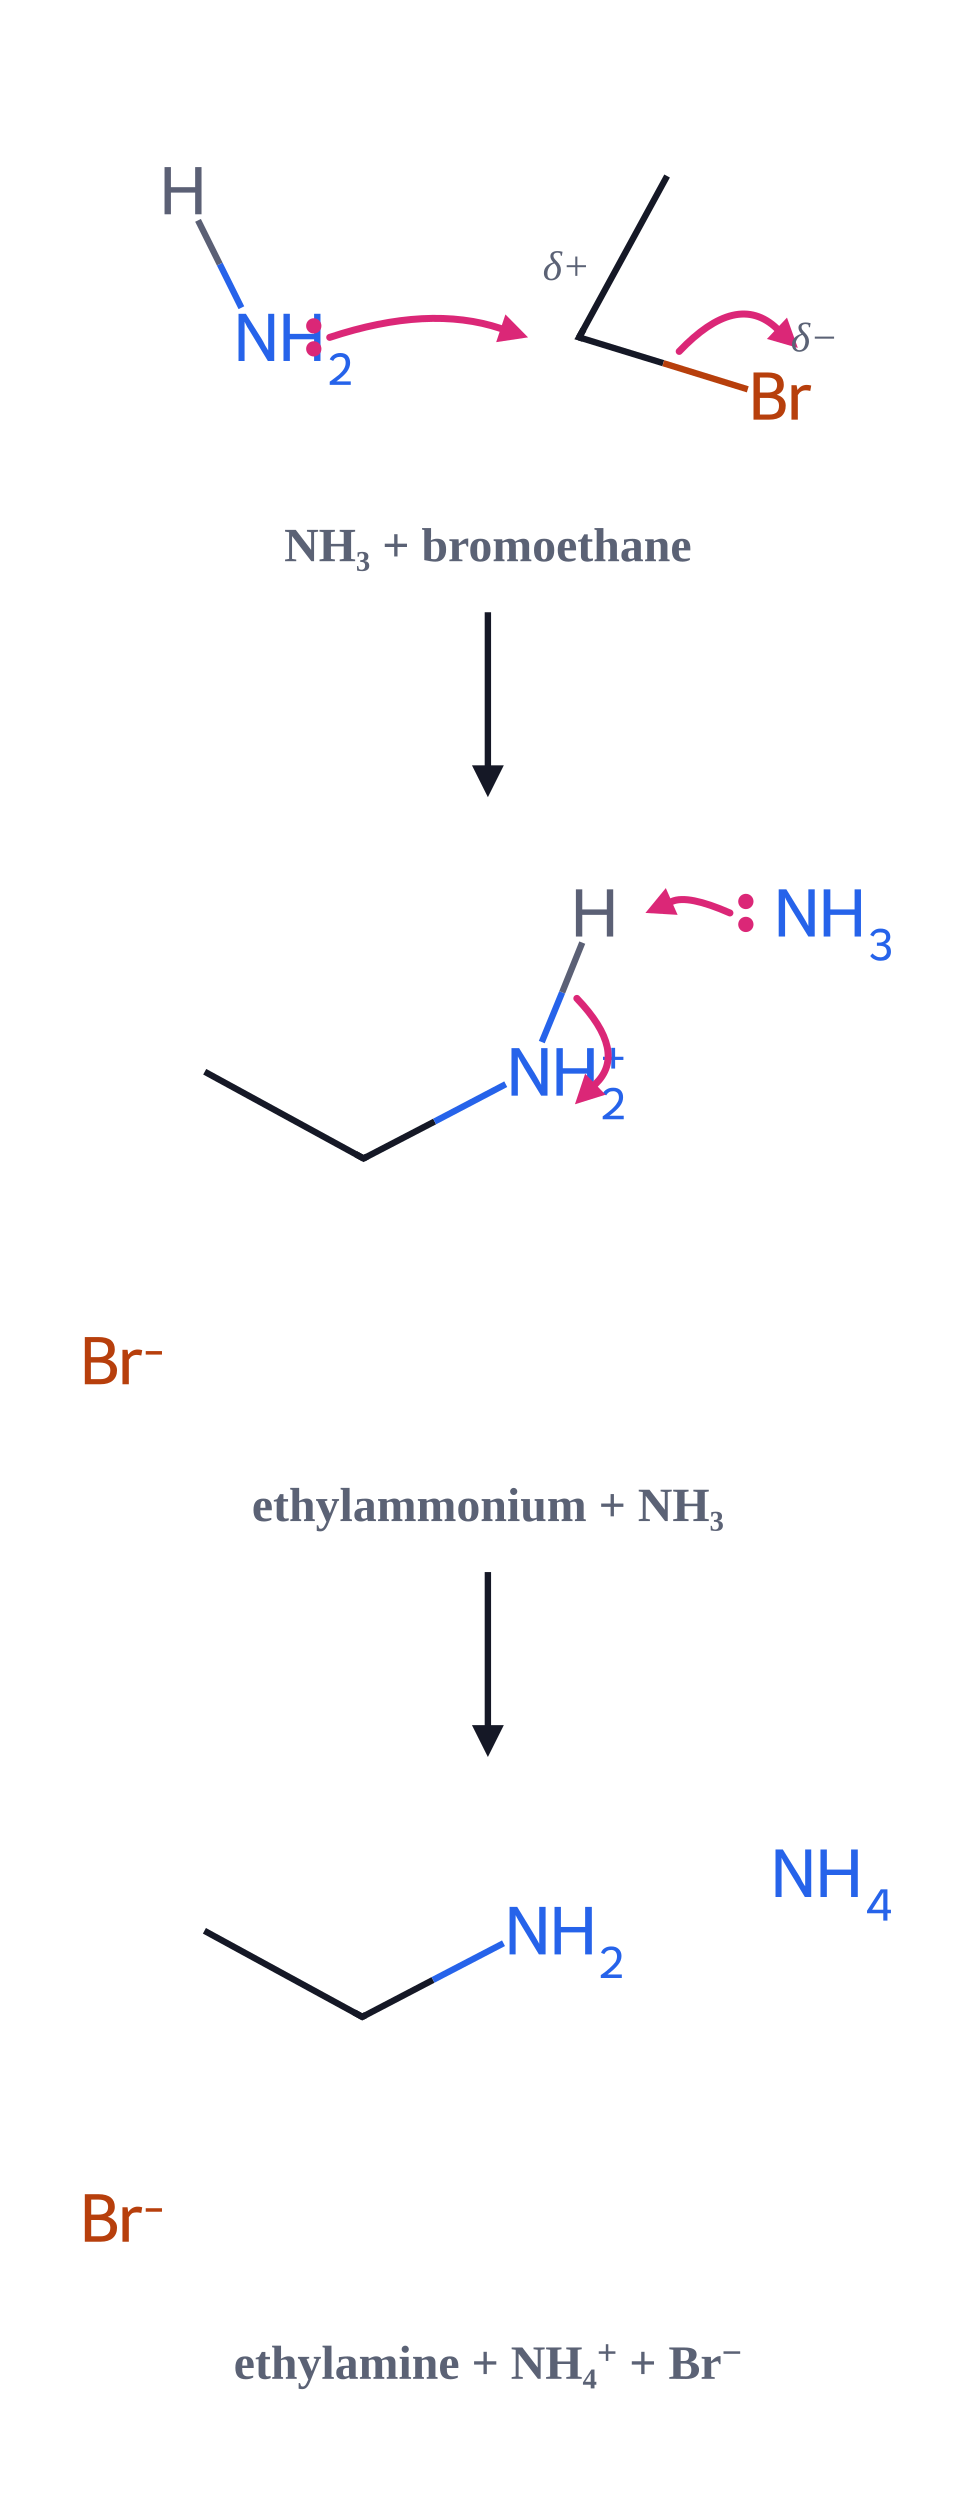
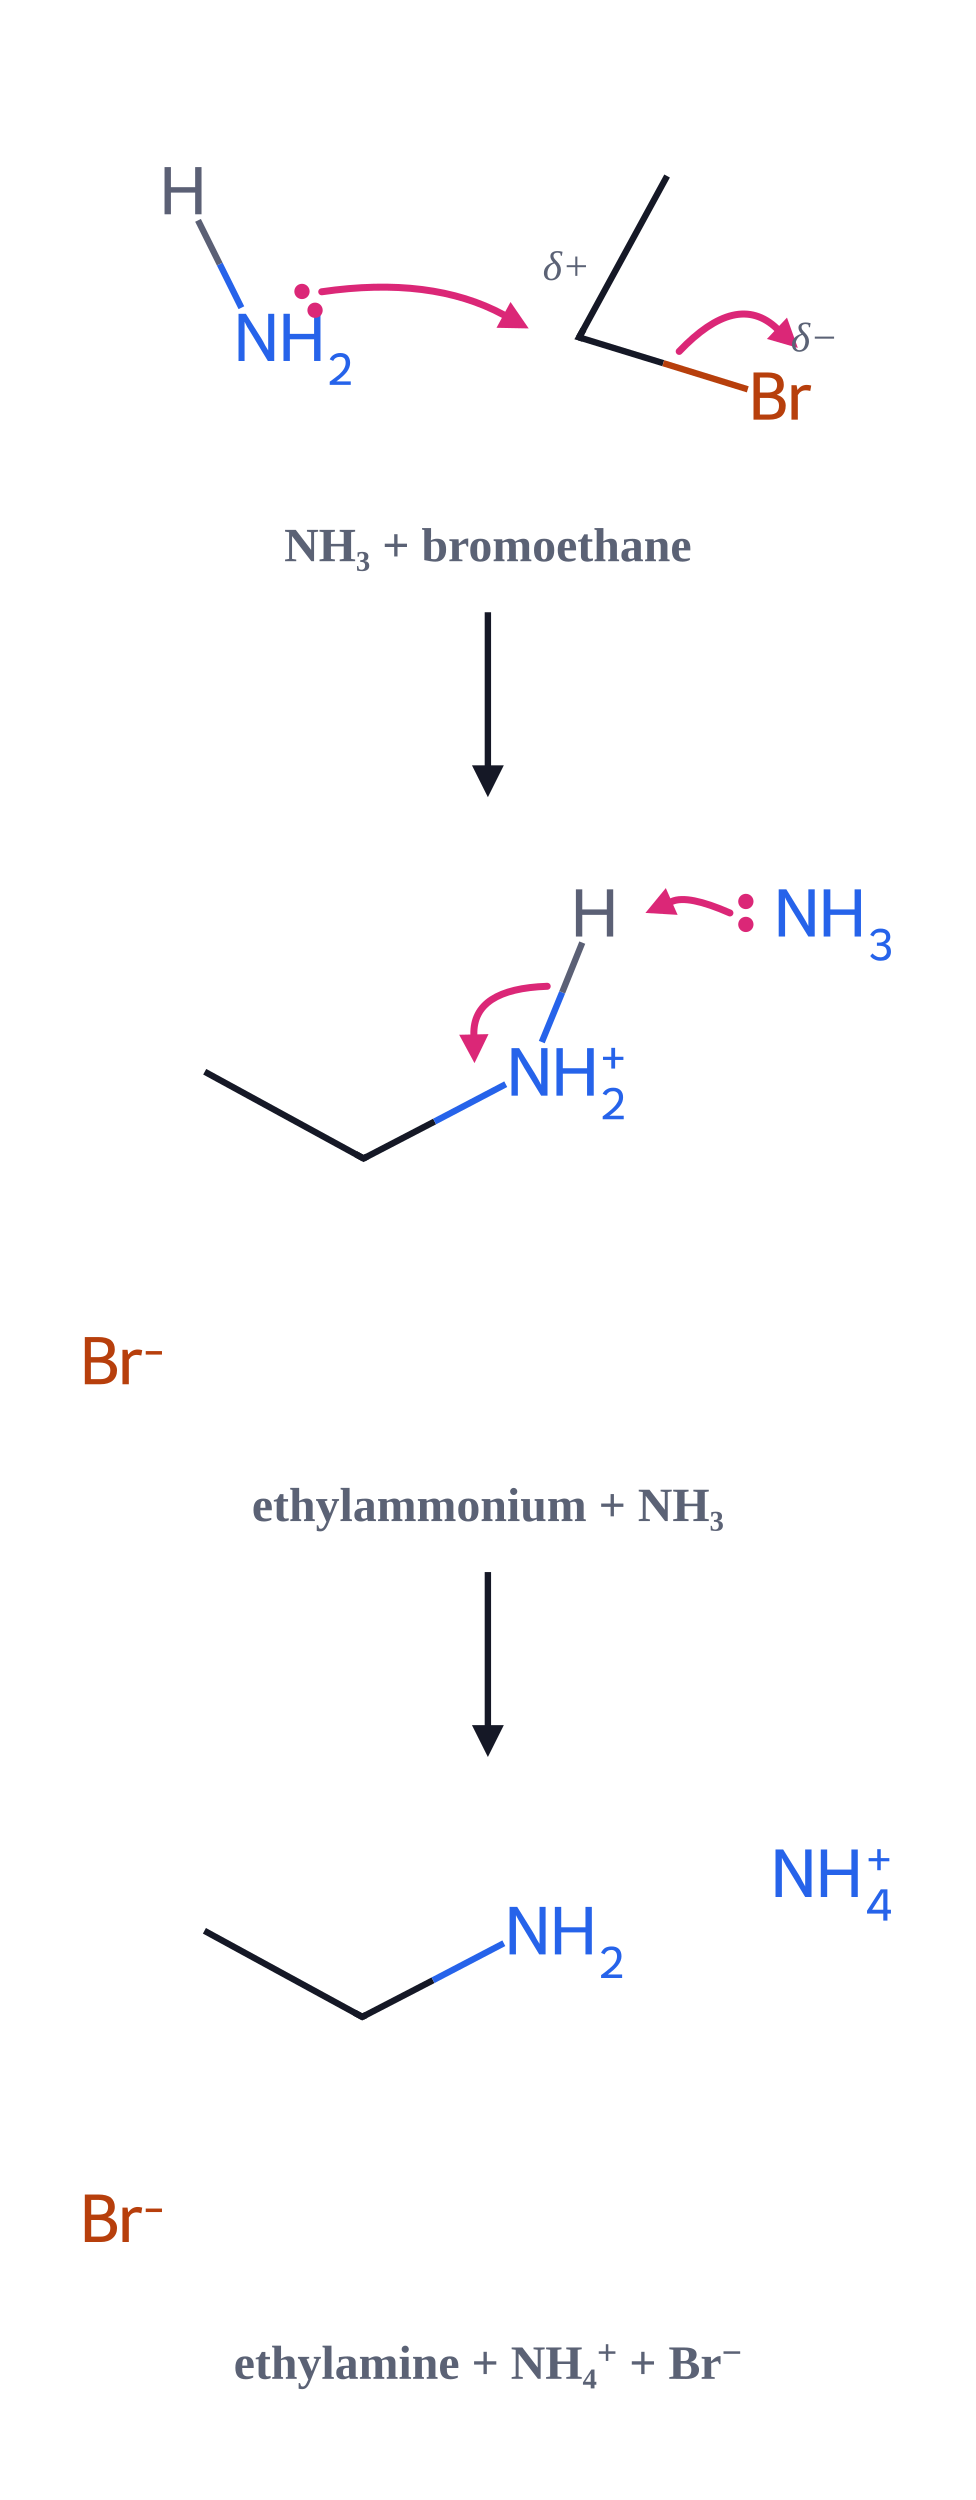
<svg xmlns="http://www.w3.org/2000/svg" viewBox="0 0 306 784" width="306" height="784" role="img" aria-label="Three stages: ammonia attacking bromoethane; a second ammonia removing a proton from the ethylammonium ion; ethylamine and the ammonium ion." style="color:var(--vx-ink, #151826);font-family:inherit;max-width:100%;height:auto">
  <g transform="translate(33.5 30.0)">
    <path d="M 42.2,66.5 L 35.4,52.8" style="fill:none;fill-rule:evenodd;stroke:var(--vx-n, #2663EA);stroke-width:2.0px;stroke-linecap:butt;stroke-linejoin:miter;stroke-opacity:1" />
    <path d="M 35.4,52.8 L 28.6,39.1" style="fill:none;fill-rule:evenodd;stroke:var(--vx-soft, #5B6075);stroke-width:2.0px;stroke-linecap:butt;stroke-linejoin:miter;stroke-opacity:1" />
    <path d="M 175.7,25.2 L 148.1,75.8" style="fill:none;fill-rule:evenodd;stroke:currentColor;stroke-width:2.0px;stroke-linecap:butt;stroke-linejoin:miter;stroke-opacity:1" />
    <path d="M 148.1,75.8 L 174.5,83.9" style="fill:none;fill-rule:evenodd;stroke:currentColor;stroke-width:2.0px;stroke-linecap:butt;stroke-linejoin:miter;stroke-opacity:1" />
    <path d="M 174.5,83.9 L 201.0,92.1" style="fill:none;fill-rule:evenodd;stroke:var(--vx-br, #B73F0C);stroke-width:2.0px;stroke-linecap:butt;stroke-linejoin:miter;stroke-opacity:1" />
    <path d="M 149.5,73.3 L 148.1,75.8 L 149.4,76.2" style="fill:none;stroke:currentColor;stroke-width:2.0px;stroke-linecap:butt;stroke-linejoin:miter;stroke-miterlimit:10;stroke-opacity:1;" />
    <path d="M 43.6 68.4 L 48.5 76.2 Q 49.0 77.0, 49.7 78.4 Q 50.5 79.8, 50.6 79.9 L 50.6 68.4 L 52.5 68.4 L 52.5 83.2 L 50.5 83.2 L 45.3 74.6 Q 44.7 73.6, 44.0 72.5 Q 43.4 71.3, 43.2 70.9 L 43.2 83.2 L 41.3 83.2 L 41.3 68.4 L 43.6 68.4 " fill="var(--vx-n, #2663EA)" />
    <path d="M 55.4 68.4 L 57.4 68.4 L 57.4 74.7 L 65.0 74.7 L 65.0 68.4 L 67.0 68.4 L 67.0 83.2 L 65.0 83.2 L 65.0 76.4 L 57.4 76.4 L 57.4 83.2 L 55.4 83.2 L 55.4 68.4 " fill="var(--vx-n, #2663EA)" />
    <path d="M 69.9 82.7 Q 70.3 81.8, 71.1 81.3 Q 72.0 80.7, 73.2 80.7 Q 74.7 80.7, 75.5 81.5 Q 76.3 82.4, 76.3 83.8 Q 76.3 85.2, 75.3 86.6 Q 74.2 88.0, 72.0 89.6 L 76.5 89.6 L 76.5 90.7 L 69.9 90.7 L 69.9 89.7 Q 71.7 88.4, 72.8 87.5 Q 73.9 86.5, 74.4 85.6 Q 74.9 84.7, 74.9 83.8 Q 74.9 82.9, 74.5 82.4 Q 74.0 81.9, 73.2 81.9 Q 72.4 81.9, 71.9 82.2 Q 71.3 82.5, 71.0 83.2 L 69.9 82.7 " fill="var(--vx-n, #2663EA)" />
    <path d="M 18.1 22.4 L 20.1 22.4 L 20.1 28.7 L 27.7 28.7 L 27.7 22.4 L 29.7 22.4 L 29.7 37.2 L 27.7 37.2 L 27.7 30.4 L 20.1 30.4 L 20.1 37.2 L 18.1 37.2 L 18.1 22.4 " fill="var(--vx-soft, #5B6075)" />
    <path d="M 210.1 93.8 Q 211.5 94.2, 212.2 95.1 Q 212.9 96.0, 212.9 97.2 Q 212.9 99.3, 211.6 100.5 Q 210.3 101.6, 207.8 101.6 L 202.8 101.6 L 202.8 86.8 L 207.2 86.8 Q 209.8 86.8, 211.1 87.8 Q 212.3 88.8, 212.3 90.7 Q 212.3 93.0, 210.1 93.8 M 204.8 88.4 L 204.8 93.1 L 207.2 93.1 Q 208.7 93.1, 209.5 92.5 Q 210.2 91.9, 210.2 90.7 Q 210.2 88.4, 207.2 88.4 L 204.8 88.4 M 207.8 100.0 Q 209.3 100.0, 210.1 99.3 Q 210.8 98.6, 210.8 97.2 Q 210.8 96.0, 210.0 95.4 Q 209.1 94.8, 207.5 94.8 L 204.8 94.8 L 204.8 100.0 L 207.8 100.0 " fill="var(--vx-br, #B73F0C)" />
    <path d="M 216.3 90.8 L 216.6 92.3 Q 217.7 90.7, 219.5 90.7 Q 220.1 90.7, 220.9 90.9 L 220.6 92.6 Q 219.7 92.4, 219.2 92.4 Q 218.3 92.4, 217.7 92.8 Q 217.2 93.1, 216.7 93.9 L 216.7 101.6 L 214.7 101.6 L 214.7 90.8 L 216.3 90.8 " fill="var(--vx-br, #B73F0C)" />
  </g>
-   <circle cx="98.4" cy="109.4" r="2.4" fill="var(--vx-e, #db2777)" />
-   <circle cx="98.4" cy="102.2" r="2.4" fill="var(--vx-e, #db2777)" />
-   <path d="M103.4 105.8 Q134.5 95.5 157.0 103.0" fill="none" stroke="var(--vx-e, #db2777)" stroke-width="2.2" stroke-linecap="round" />
-   <path d="M165.6 105.8 L155.6 107.3 L158.5 98.6 Z" fill="var(--vx-e, #db2777)" />
+   <circle cx="98.8" cy="97.3" r="2.4" fill="var(--vx-e, #db2777)" />
+   <circle cx="94.7" cy="91.4" r="2.4" fill="var(--vx-e, #db2777)" />
+   <path d="M100.9 91.5 Q135.3 86.5 157.9 98.7" fill="none" stroke="var(--vx-e, #db2777)" stroke-width="2.2" stroke-linecap="round" />
+   <path d="M165.8 103.0 L155.7 102.8 L160.1 94.7 Z" fill="var(--vx-e, #db2777)" />
  <path d="M213.0 110.2 Q231.1 91.2 243.6 103.0" fill="none" stroke="var(--vx-e, #db2777)" stroke-width="2.2" stroke-linecap="round" />
  <path d="M250.2 109.1 L240.5 106.3 L246.8 99.6 Z" fill="var(--vx-e, #db2777)" />
  <text x="177.6" y="87.8" font-size="13" font-style="italic" fill="var(--vx-soft, #5b6275)" text-anchor="middle">δ+</text>
  <text x="255.4" y="110.2" font-size="13" font-style="italic" fill="var(--vx-soft, #5b6275)" text-anchor="middle">δ−</text>
  <text x="153.0" y="176.0" font-size="15" font-weight="600" fill="var(--vx-soft, #5b6275)" text-anchor="middle">NH₃ + bromoethane</text>
  <path d="M153.0 192.0 L153.0 241.0" stroke="currentColor" stroke-width="2" />
  <path d="M153.0 250.0 l-5 -10 l10 0 Z" fill="currentColor" />
  <g transform="translate(20.0 258.0)">
    <path d="M 44.2,78.1 L 94.0,105.3" style="fill:none;fill-rule:evenodd;stroke:currentColor;stroke-width:2.0px;stroke-linecap:butt;stroke-linejoin:miter;stroke-opacity:1" />
    <path d="M 94.0,105.3 L 116.3,93.7" style="fill:none;fill-rule:evenodd;stroke:currentColor;stroke-width:2.0px;stroke-linecap:butt;stroke-linejoin:miter;stroke-opacity:1" />
    <path d="M 116.3,93.7 L 138.6,82.0" style="fill:none;fill-rule:evenodd;stroke:var(--vx-n, #2663EA);stroke-width:2.0px;stroke-linecap:butt;stroke-linejoin:miter;stroke-opacity:1" />
    <path d="M 149.9,68.8 L 156.3,53.2" style="fill:none;fill-rule:evenodd;stroke:var(--vx-n, #2663EA);stroke-width:2.0px;stroke-linecap:butt;stroke-linejoin:miter;stroke-opacity:1" />
    <path d="M 156.3,53.2 L 162.6,37.6" style="fill:none;fill-rule:evenodd;stroke:var(--vx-soft, #5B6075);stroke-width:2.0px;stroke-linecap:butt;stroke-linejoin:miter;stroke-opacity:1" />
    <path d="M 91.5,103.9 L 94.0,105.3 L 95.1,104.7" style="fill:none;stroke:currentColor;stroke-width:2.0px;stroke-linecap:butt;stroke-linejoin:miter;stroke-miterlimit:10;stroke-opacity:1;" />
    <path d="M 142.8 70.7 L 147.7 78.6 Q 148.1 79.3, 148.9 80.7 Q 149.7 82.2, 149.7 82.2 L 149.7 70.7 L 151.7 70.7 L 151.7 85.6 L 149.7 85.6 L 144.4 76.9 Q 143.8 75.9, 143.2 74.8 Q 142.6 73.6, 142.4 73.3 L 142.4 85.6 L 140.4 85.6 L 140.4 70.7 L 142.8 70.7 " fill="var(--vx-n, #2663EA)" />
    <path d="M 154.5 70.7 L 156.5 70.7 L 156.5 77.0 L 164.1 77.0 L 164.1 70.7 L 166.2 70.7 L 166.2 85.6 L 164.1 85.6 L 164.1 78.7 L 156.5 78.7 L 156.5 85.6 L 154.5 85.6 L 154.5 70.7 " fill="var(--vx-n, #2663EA)" />
    <path d="M 169.0 85.0 Q 169.4 84.1, 170.3 83.6 Q 171.1 83.1, 172.3 83.1 Q 173.8 83.1, 174.6 83.9 Q 175.4 84.7, 175.4 86.1 Q 175.4 87.6, 174.4 88.9 Q 173.3 90.3, 171.1 91.9 L 175.6 91.9 L 175.6 93.0 L 169.0 93.0 L 169.0 92.1 Q 170.8 90.8, 171.9 89.8 Q 173.0 88.8, 173.5 87.9 Q 174.1 87.1, 174.1 86.2 Q 174.1 85.2, 173.6 84.7 Q 173.1 84.2, 172.3 84.2 Q 171.5 84.2, 171.0 84.5 Q 170.5 84.8, 170.1 85.5 L 169.0 85.0 " fill="var(--vx-n, #2663EA)" />
    <path d="M 169.1 73.4 L 171.7 73.4 L 171.7 70.6 L 172.9 70.6 L 172.9 73.4 L 175.5 73.4 L 175.5 74.4 L 172.9 74.4 L 172.9 77.1 L 171.7 77.1 L 171.7 74.4 L 169.1 74.4 L 169.1 73.4 " fill="var(--vx-n, #2663EA)" />
    <path d="M 160.6 20.9 L 162.6 20.9 L 162.6 27.2 L 170.3 27.2 L 170.3 20.9 L 172.3 20.9 L 172.3 35.7 L 170.3 35.7 L 170.3 28.9 L 162.6 28.9 L 162.6 35.7 L 160.6 35.7 L 160.6 20.9 " fill="var(--vx-soft, #5B6075)" />
    <path d="M 13.8 168.3 Q 15.2 168.7, 15.9 169.6 Q 16.7 170.5, 16.7 171.7 Q 16.7 173.8, 15.3 175.0 Q 14.0 176.1, 11.5 176.1 L 6.6 176.1 L 6.6 161.3 L 10.9 161.3 Q 13.5 161.3, 14.8 162.3 Q 16.0 163.3, 16.0 165.2 Q 16.0 167.5, 13.8 168.3 M 8.5 162.9 L 8.5 167.6 L 10.9 167.6 Q 12.4 167.6, 13.2 167.0 Q 13.9 166.4, 13.9 165.2 Q 13.9 162.9, 10.9 162.9 L 8.5 162.9 M 11.5 174.5 Q 13.0 174.5, 13.8 173.8 Q 14.6 173.1, 14.6 171.7 Q 14.6 170.5, 13.7 169.9 Q 12.9 169.3, 11.2 169.3 L 8.5 169.3 L 8.5 174.5 L 11.5 174.5 " fill="var(--vx-br, #B73F0C)" />
    <path d="M 20.0 165.3 L 20.2 166.8 Q 21.4 165.2, 23.2 165.2 Q 23.8 165.2, 24.6 165.4 L 24.3 167.1 Q 23.4 166.9, 22.9 166.9 Q 22.0 166.9, 21.4 167.3 Q 20.9 167.6, 20.4 168.4 L 20.4 176.1 L 18.4 176.1 L 18.4 165.3 L 20.0 165.3 " fill="var(--vx-br, #B73F0C)" />
    <path d="M 25.7 165.7 L 30.8 165.7 L 30.8 166.8 L 25.7 166.8 L 25.7 165.7 " fill="var(--vx-br, #B73F0C)" />
    <path d="M 226.6 20.9 L 231.4 28.7 Q 231.9 29.5, 232.7 30.9 Q 233.5 32.3, 233.5 32.4 L 233.5 20.9 L 235.5 20.9 L 235.5 35.7 L 233.5 35.7 L 228.2 27.1 Q 227.6 26.1, 227.0 25.0 Q 226.3 23.8, 226.2 23.4 L 226.2 35.7 L 224.2 35.7 L 224.2 20.9 L 226.6 20.9 " fill="var(--vx-n, #2663EA)" />
    <path d="M 238.3 20.9 L 240.4 20.9 L 240.4 27.2 L 248.0 27.2 L 248.0 20.9 L 250.0 20.9 L 250.0 35.7 L 248.0 35.7 L 248.0 28.9 L 240.4 28.9 L 240.4 35.7 L 238.3 35.7 L 238.3 20.9 " fill="var(--vx-n, #2663EA)" />
    <path d="M 257.6 38.0 Q 258.5 38.3, 259.0 38.9 Q 259.4 39.5, 259.4 40.5 Q 259.4 41.3, 259.0 42.0 Q 258.6 42.6, 257.9 43.0 Q 257.1 43.3, 256.1 43.3 Q 255.0 43.3, 254.3 42.9 Q 253.5 42.6, 252.9 41.8 L 253.6 41.0 Q 254.3 41.7, 254.8 41.9 Q 255.3 42.2, 256.1 42.2 Q 257.0 42.2, 257.5 41.7 Q 258.1 41.2, 258.1 40.5 Q 258.1 39.5, 257.5 39.0 Q 256.9 38.6, 255.7 38.6 L 255.0 38.6 L 255.0 37.6 L 255.7 37.6 Q 256.7 37.6, 257.3 37.1 Q 257.9 36.6, 257.9 35.8 Q 257.9 35.1, 257.4 34.7 Q 256.9 34.4, 256.1 34.4 Q 255.3 34.4, 254.8 34.6 Q 254.3 34.9, 253.9 35.7 L 252.9 35.2 Q 253.3 34.3, 254.1 33.8 Q 254.9 33.2, 256.1 33.2 Q 257.6 33.2, 258.4 33.9 Q 259.2 34.6, 259.2 35.8 Q 259.2 36.5, 258.8 37.1 Q 258.4 37.7, 257.6 38.0 " fill="var(--vx-n, #2663EA)" />
  </g>
  <circle cx="233.9" cy="282.7" r="2.4" fill="var(--vx-e, #db2777)" />
  <circle cx="233.9" cy="289.9" r="2.4" fill="var(--vx-e, #db2777)" />
  <path d="M228.9 286.3 Q215.7 280.5 210.7 282.7" fill="none" stroke="var(--vx-e, #db2777)" stroke-width="2.2" stroke-linecap="round" />
  <path d="M202.4 286.3 L208.8 278.5 L212.5 286.9 Z" fill="var(--vx-e, #db2777)" />
-   <path d="M180.9 313.1 Q197.0 330.0 186.7 340.0" fill="none" stroke="var(--vx-e, #db2777)" stroke-width="2.2" stroke-linecap="round" />
-   <path d="M180.3 346.3 L183.5 336.7 L189.9 343.3 Z" fill="var(--vx-e, #db2777)" />
+   <path d="M171.6 309.3 Q148.3 310.1 148.6 324.4" fill="none" stroke="var(--vx-e, #db2777)" stroke-width="2.2" stroke-linecap="round" />
+   <path d="M148.8 333.4 L144.0 324.5 L153.2 324.3 Z" fill="var(--vx-e, #db2777)" />
  <text x="153.0" y="477.0" font-size="15" font-weight="600" fill="var(--vx-soft, #5b6275)" text-anchor="middle">ethylammonium + NH₃</text>
  <path d="M153.0 493.0 L153.0 542.0" stroke="currentColor" stroke-width="2" />
  <path d="M153.0 551.0 l-5 -10 l10 0 Z" fill="currentColor" />
  <g transform="translate(20.0 559.0)">
    <path d="M 44.1,46.5 L 93.6,73.5" style="fill:none;fill-rule:evenodd;stroke:currentColor;stroke-width:2.0px;stroke-linecap:butt;stroke-linejoin:miter;stroke-opacity:1" />
-     <path d="M 93.6,73.5 L 115.8,61.9" style="fill:none;fill-rule:evenodd;stroke:currentColor;stroke-width:2.0px;stroke-linecap:butt;stroke-linejoin:miter;stroke-opacity:1" />
-     <path d="M 115.8,61.9 L 137.9,50.4" style="fill:none;fill-rule:evenodd;stroke:var(--vx-n, #2663EA);stroke-width:2.0px;stroke-linecap:butt;stroke-linejoin:miter;stroke-opacity:1" />
-     <path d="M 91.1,72.1 L 93.6,73.5 L 94.7,72.9" style="fill:none;stroke:currentColor;stroke-width:2.0px;stroke-linecap:butt;stroke-linejoin:miter;stroke-miterlimit:10;stroke-opacity:1;" />
-     <path d="M 142.2 39.0 L 147.0 46.9 Q 147.5 47.7, 148.3 49.1 Q 149.1 50.5, 149.1 50.6 L 149.1 39.0 L 151.1 39.0 L 151.1 53.9 L 149.0 53.9 L 143.8 45.3 Q 143.2 44.3, 142.5 43.1 Q 141.9 42.0, 141.7 41.6 L 141.7 53.9 L 139.8 53.9 L 139.8 39.0 L 142.2 39.0 " fill="var(--vx-n, #2663EA)" />
-     <path d="M 153.9 39.0 L 155.9 39.0 L 155.9 45.3 L 163.5 45.3 L 163.5 39.0 L 165.6 39.0 L 165.6 53.9 L 163.5 53.9 L 163.5 47.0 L 155.9 47.0 L 155.9 53.9 L 153.9 53.9 L 153.9 39.0 " fill="var(--vx-n, #2663EA)" />
-     <path d="M 168.5 53.4 Q 168.8 52.4, 169.7 51.9 Q 170.5 51.4, 171.7 51.4 Q 173.2 51.4, 174.0 52.2 Q 174.9 53.0, 174.9 54.4 Q 174.9 55.9, 173.8 57.2 Q 172.7 58.6, 170.5 60.2 L 175.0 60.2 L 175.0 61.3 L 168.4 61.3 L 168.4 60.4 Q 170.3 59.1, 171.3 58.1 Q 172.4 57.1, 173.0 56.3 Q 173.5 55.4, 173.5 54.5 Q 173.5 53.6, 173.0 53.0 Q 172.5 52.5, 171.7 52.5 Q 170.9 52.5, 170.4 52.8 Q 169.9 53.1, 169.5 53.8 L 168.5 53.4 " fill="var(--vx-n, #2663EA)" />
-     <path d="M 225.5 21.0 L 230.4 28.9 Q 230.9 29.6, 231.6 31.1 Q 232.4 32.5, 232.5 32.5 L 232.5 21.0 L 234.4 21.0 L 234.4 35.9 L 232.4 35.9 L 227.2 27.3 Q 226.6 26.2, 225.9 25.1 Q 225.3 23.9, 225.1 23.6 L 225.1 35.9 L 223.2 35.9 L 223.2 21.0 L 225.5 21.0 " fill="var(--vx-n, #2663EA)" />
-     <path d="M 237.3 21.0 L 239.3 21.0 L 239.3 27.3 L 246.9 27.3 L 246.9 21.0 L 249.0 21.0 L 249.0 35.9 L 246.9 35.9 L 246.9 29.0 L 239.3 29.0 L 239.3 35.9 L 237.3 35.9 L 237.3 21.0 " fill="var(--vx-n, #2663EA)" />
-     <path d="M 258.3 39.9 L 259.4 39.9 L 259.4 41.0 L 258.3 41.0 L 258.3 43.3 L 257.0 43.3 L 257.0 41.0 L 251.9 41.0 L 251.9 40.2 L 256.2 33.5 L 258.3 33.5 L 258.3 39.9 M 253.5 39.9 L 257.0 39.9 L 257.0 34.4 L 253.5 39.9 " fill="var(--vx-n, #2663EA)" />
-     <path d="M 13.8 136.2 Q 15.2 136.6, 15.9 137.5 Q 16.7 138.3, 16.7 139.6 Q 16.7 141.7, 15.3 142.9 Q 14.0 144.0, 11.6 144.0 L 6.6 144.0 L 6.6 129.1 L 10.9 129.1 Q 13.5 129.1, 14.8 130.2 Q 16.0 131.2, 16.0 133.1 Q 16.0 135.3, 13.8 136.2 M 8.6 130.8 L 8.6 135.5 L 10.9 135.5 Q 12.4 135.5, 13.2 134.9 Q 13.9 134.3, 13.9 133.1 Q 13.9 130.8, 10.9 130.8 L 8.6 130.8 M 11.6 142.3 Q 13.0 142.3, 13.8 141.6 Q 14.6 140.9, 14.6 139.6 Q 14.6 138.4, 13.7 137.8 Q 12.9 137.2, 11.2 137.2 L 8.6 137.2 L 8.6 142.3 L 11.6 142.3 " fill="var(--vx-br, #B73F0C)" />
-     <path d="M 20.0 133.2 L 20.2 134.7 Q 21.4 133.0, 23.2 133.0 Q 23.8 133.0, 24.6 133.2 L 24.3 135.0 Q 23.4 134.8, 22.9 134.8 Q 22.0 134.8, 21.4 135.1 Q 20.9 135.5, 20.4 136.3 L 20.4 144.0 L 18.4 144.0 L 18.4 133.2 L 20.0 133.2 " fill="var(--vx-br, #B73F0C)" />
-     <path d="M 25.7 133.5 L 30.8 133.5 L 30.8 134.6 L 25.7 134.6 L 25.7 133.5 " fill="var(--vx-br, #B73F0C)" />
+     <path d="M 93.6,73.5 L 115.8,62.0" style="fill:none;fill-rule:evenodd;stroke:currentColor;stroke-width:2.0px;stroke-linecap:butt;stroke-linejoin:miter;stroke-opacity:1" />
+     <path d="M 115.8,62.0 L 138.0,50.4" style="fill:none;fill-rule:evenodd;stroke:var(--vx-n, #2663EA);stroke-width:2.0px;stroke-linecap:butt;stroke-linejoin:miter;stroke-opacity:1" />
+     <path d="M 91.2,72.2 L 93.6,73.5 L 94.8,72.9" style="fill:none;stroke:currentColor;stroke-width:2.0px;stroke-linecap:butt;stroke-linejoin:miter;stroke-miterlimit:10;stroke-opacity:1;" />
+     <path d="M 142.2 39.0 L 147.1 46.9 Q 147.6 47.7, 148.3 49.1 Q 149.1 50.5, 149.2 50.6 L 149.2 39.0 L 151.1 39.0 L 151.1 53.9 L 149.1 53.9 L 143.9 45.3 Q 143.3 44.3, 142.6 43.1 Q 142.0 42.0, 141.8 41.6 L 141.8 53.9 L 139.8 53.9 L 139.8 39.0 L 142.2 39.0 " fill="var(--vx-n, #2663EA)" />
+     <path d="M 154.0 39.0 L 156.0 39.0 L 156.0 45.4 L 163.6 45.4 L 163.6 39.0 L 165.6 39.0 L 165.6 53.9 L 163.6 53.9 L 163.6 47.0 L 156.0 47.0 L 156.0 53.9 L 154.0 53.9 L 154.0 39.0 " fill="var(--vx-n, #2663EA)" />
+     <path d="M 168.5 53.4 Q 168.9 52.5, 169.7 51.9 Q 170.6 51.4, 171.8 51.4 Q 173.3 51.4, 174.1 52.2 Q 174.9 53.0, 174.9 54.5 Q 174.9 55.9, 173.8 57.3 Q 172.8 58.6, 170.6 60.2 L 175.1 60.2 L 175.1 61.3 L 168.5 61.3 L 168.5 60.4 Q 170.3 59.1, 171.4 58.1 Q 172.5 57.2, 173.0 56.3 Q 173.5 55.4, 173.5 54.5 Q 173.5 53.6, 173.1 53.1 Q 172.6 52.5, 171.8 52.5 Q 171.0 52.5, 170.5 52.8 Q 169.9 53.2, 169.6 53.9 L 168.5 53.4 " fill="var(--vx-n, #2663EA)" />
+     <path d="M 225.6 21.0 L 230.5 28.9 Q 231.0 29.7, 231.7 31.1 Q 232.5 32.5, 232.5 32.6 L 232.5 21.0 L 234.5 21.0 L 234.5 35.9 L 232.5 35.9 L 227.3 27.3 Q 226.6 26.3, 226.0 25.1 Q 225.4 24.0, 225.2 23.6 L 225.2 35.9 L 223.2 35.9 L 223.2 21.0 L 225.6 21.0 " fill="var(--vx-n, #2663EA)" />
+     <path d="M 237.4 21.0 L 239.4 21.0 L 239.4 27.3 L 247.0 27.3 L 247.0 21.0 L 249.0 21.0 L 249.0 35.9 L 247.0 35.9 L 247.0 29.0 L 239.4 29.0 L 239.4 35.9 L 237.4 35.9 L 237.4 21.0 " fill="var(--vx-n, #2663EA)" />
+     <path d="M 258.3 39.9 L 259.4 39.9 L 259.4 41.1 L 258.3 41.1 L 258.3 43.3 L 257.0 43.3 L 257.0 41.1 L 251.9 41.1 L 251.9 40.2 L 256.2 33.5 L 258.3 33.5 L 258.3 39.9 M 253.5 39.9 L 257.0 39.9 L 257.0 34.4 L 253.5 39.9 " fill="var(--vx-n, #2663EA)" />
+     <path d="M 252.4 23.7 L 255.1 23.7 L 255.1 20.9 L 256.2 20.9 L 256.2 23.7 L 258.9 23.7 L 258.9 24.7 L 256.2 24.7 L 256.2 27.5 L 255.1 27.5 L 255.1 24.7 L 252.4 24.7 L 252.4 23.7 " fill="var(--vx-n, #2663EA)" />
+     <path d="M 13.8 136.3 Q 15.2 136.7, 15.9 137.5 Q 16.7 138.4, 16.7 139.7 Q 16.7 141.7, 15.3 142.9 Q 14.0 144.1, 11.6 144.1 L 6.6 144.1 L 6.6 129.2 L 10.9 129.2 Q 13.5 129.2, 14.8 130.2 Q 16.0 131.3, 16.0 133.1 Q 16.0 135.4, 13.8 136.3 M 8.6 130.9 L 8.6 135.5 L 10.9 135.5 Q 12.4 135.5, 13.2 135.0 Q 13.9 134.3, 13.9 133.1 Q 13.9 130.9, 10.9 130.9 L 8.6 130.9 M 11.6 142.4 Q 13.0 142.4, 13.8 141.7 Q 14.6 141.0, 14.6 139.7 Q 14.6 138.5, 13.7 137.9 Q 12.9 137.2, 11.2 137.2 L 8.6 137.2 L 8.6 142.4 L 11.6 142.4 " fill="var(--vx-br, #B73F0C)" />
+     <path d="M 20.0 133.3 L 20.2 134.8 Q 21.4 133.1, 23.2 133.1 Q 23.8 133.1, 24.6 133.3 L 24.3 135.1 Q 23.4 134.8, 22.9 134.8 Q 22.0 134.8, 21.4 135.2 Q 20.9 135.5, 20.4 136.4 L 20.4 144.1 L 18.4 144.1 L 18.4 133.3 L 20.0 133.3 " fill="var(--vx-br, #B73F0C)" />
+     <path d="M 25.7 133.6 L 30.8 133.6 L 30.8 134.7 L 25.7 134.7 L 25.7 133.6 " fill="var(--vx-br, #B73F0C)" />
  </g>
  <text x="153.0" y="746.0" font-size="15" font-weight="600" fill="var(--vx-soft, #5b6275)" text-anchor="middle">ethylamine + NH₄<tspan baseline-shift="super" font-size="75%">+</tspan> + Br<tspan baseline-shift="super" font-size="75%">−</tspan>
  </text>
</svg>
